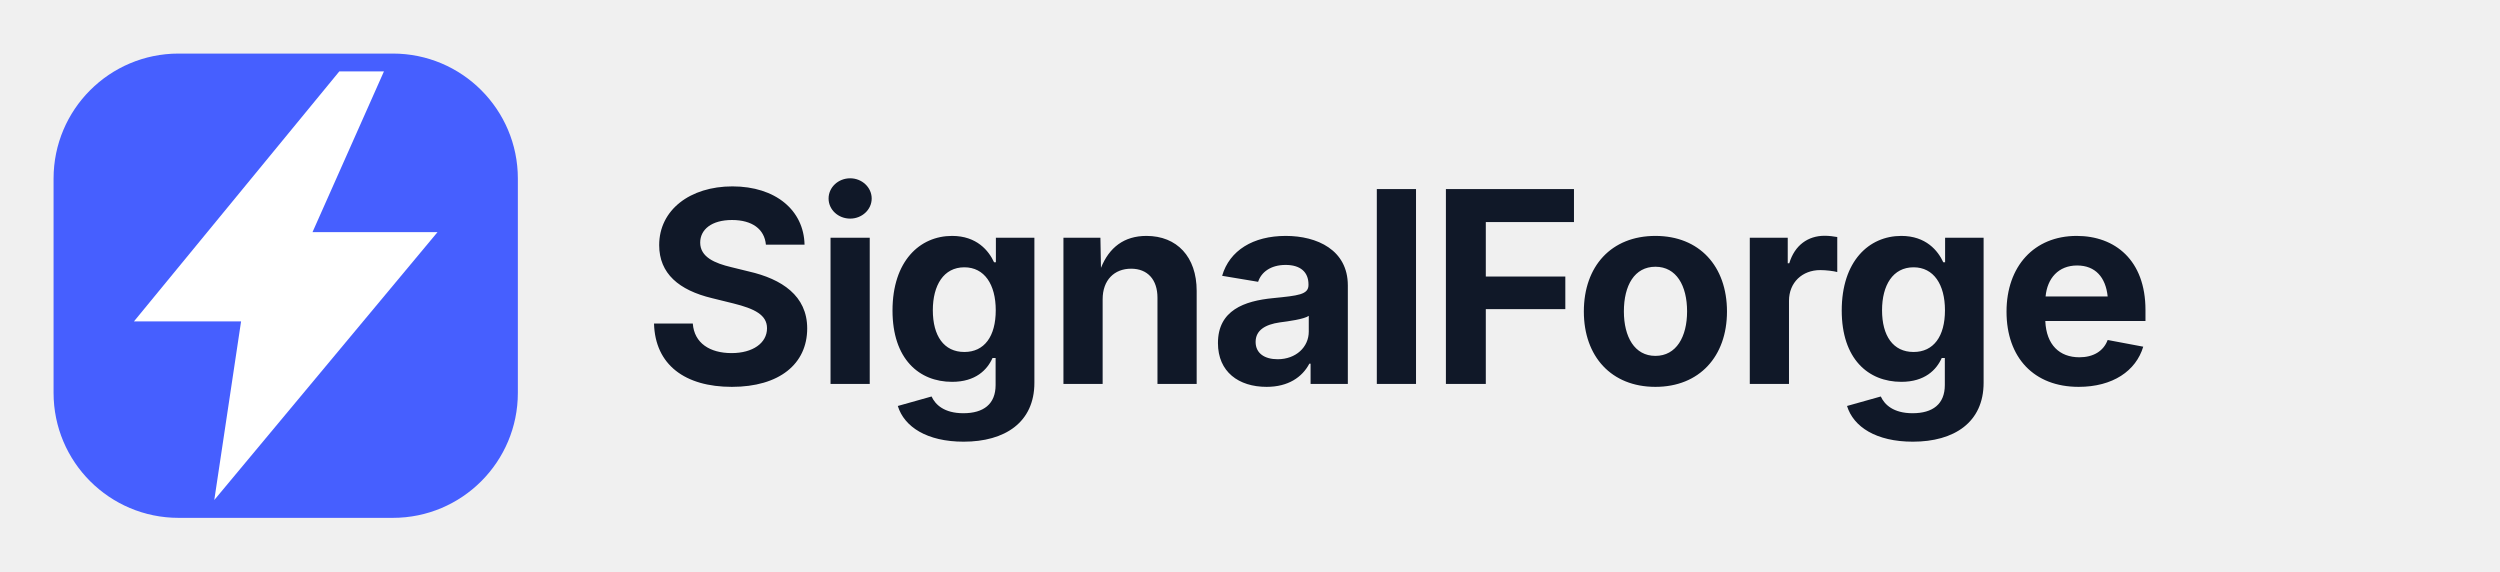
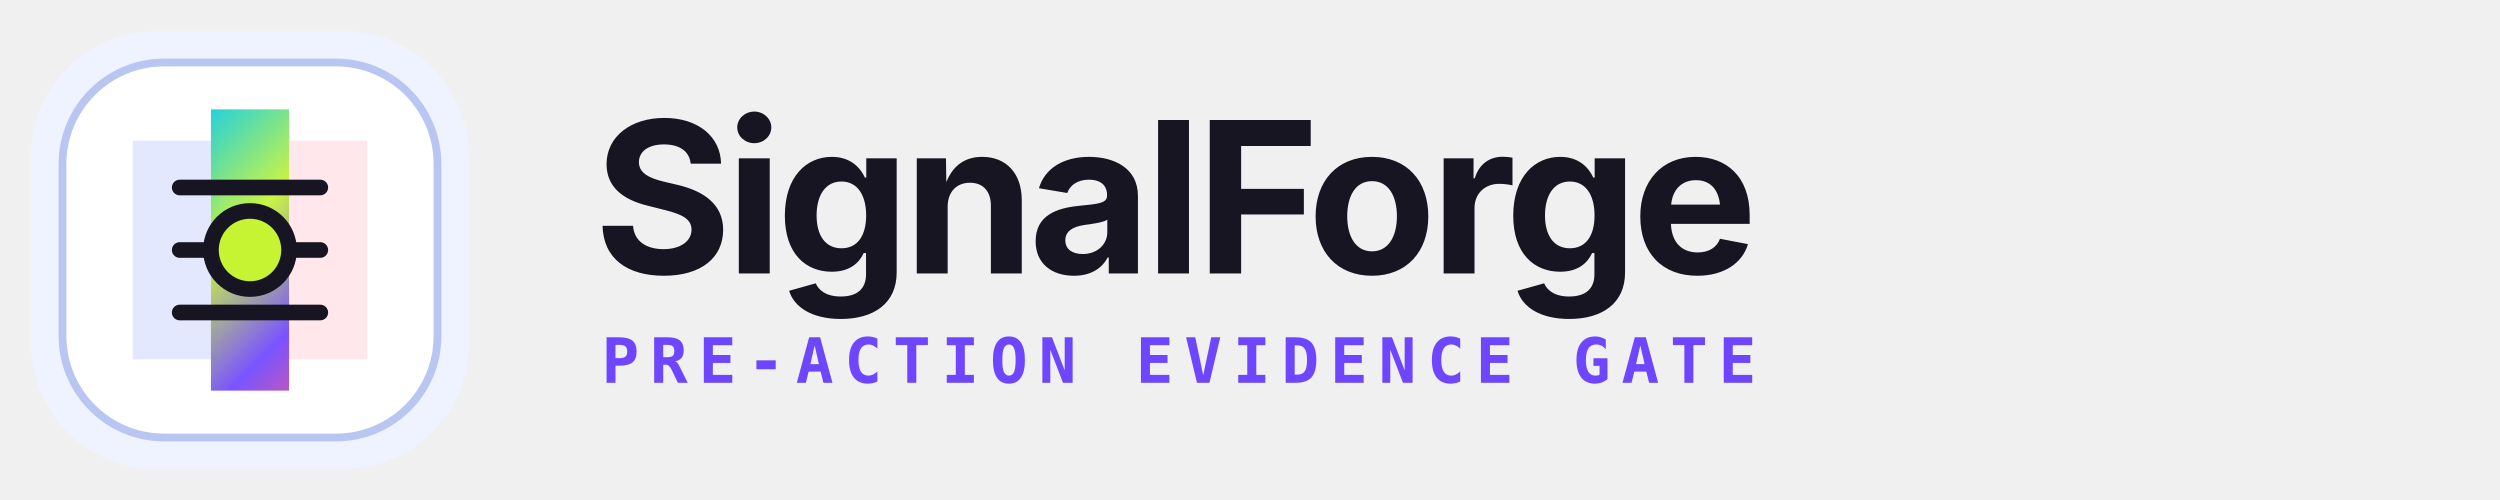
- <svg xmlns="http://www.w3.org/2000/svg" viewBox="0 0 280 64" width="280" height="64">
-   <rect x="6" y="6" width="52" height="52" rx="14" fill="#465FFF" />
-   <path d="M38 8 L15 36 L27 36 L24 56 L49 26 L35 26 L43 8 Z" fill="#FFFFFF" />
-   <text x="72" y="43" font-family="Inter, -apple-system, Segoe UI, system-ui, sans-serif" font-size="30" font-weight="700" letter-spacing="-0.5" fill="#101828">SignalForge</text>
+ <svg xmlns="http://www.w3.org/2000/svg" viewBox="0 0 320 64" width="320" height="64">
+   <defs>
+     <linearGradient id="g" x1="8" y1="8" x2="56" y2="56" gradientUnits="userSpaceOnUse">
+       <stop stop-color="#3257FF" />
+       <stop offset=".24" stop-color="#00C9E8" />
+       <stop offset=".46" stop-color="#C6F432" />
+       <stop offset=".66" stop-color="#6E46FF" />
+       <stop offset=".83" stop-color="#FF4F73" />
+       <stop offset="1" stop-color="#E73DFF" />
+     </linearGradient>
+   </defs>
+   <rect x="4" y="4" width="56" height="56" rx="16" fill="#EEF3FF" />
+   <rect x="8" y="8" width="48" height="48" rx="13" fill="#FFFFFF" stroke="#B9C6F2" />
+   <path d="M17 18h11v28H17z" fill="#3257FF" opacity=".14" />
+   <path d="M36 18h11v28H36z" fill="#FF4F73" opacity=".14" />
+   <path d="M27 14h10v36H27z" fill="url(#g)" opacity=".92" />
+   <path d="M23 24h18M23 32h18M23 40h18" stroke="#171522" stroke-width="2" stroke-linecap="round" />
+   <circle cx="32" cy="32" r="5" fill="#C6F432" stroke="#171522" stroke-width="2" />
+   <text x="76" y="35" font-family="Inter, -apple-system, BlinkMacSystemFont, Segoe UI, system-ui, sans-serif" font-size="27" font-weight="700" letter-spacing="-0.8" fill="#171522">SignalForge</text>
+   <text x="77" y="49" font-family="ui-monospace, SFMono-Regular, Menlo, Consolas, monospace" font-size="8" font-weight="600" letter-spacing="1.4" fill="#6E46FF">PRE-ACTION EVIDENCE GATE</text>
</svg>
